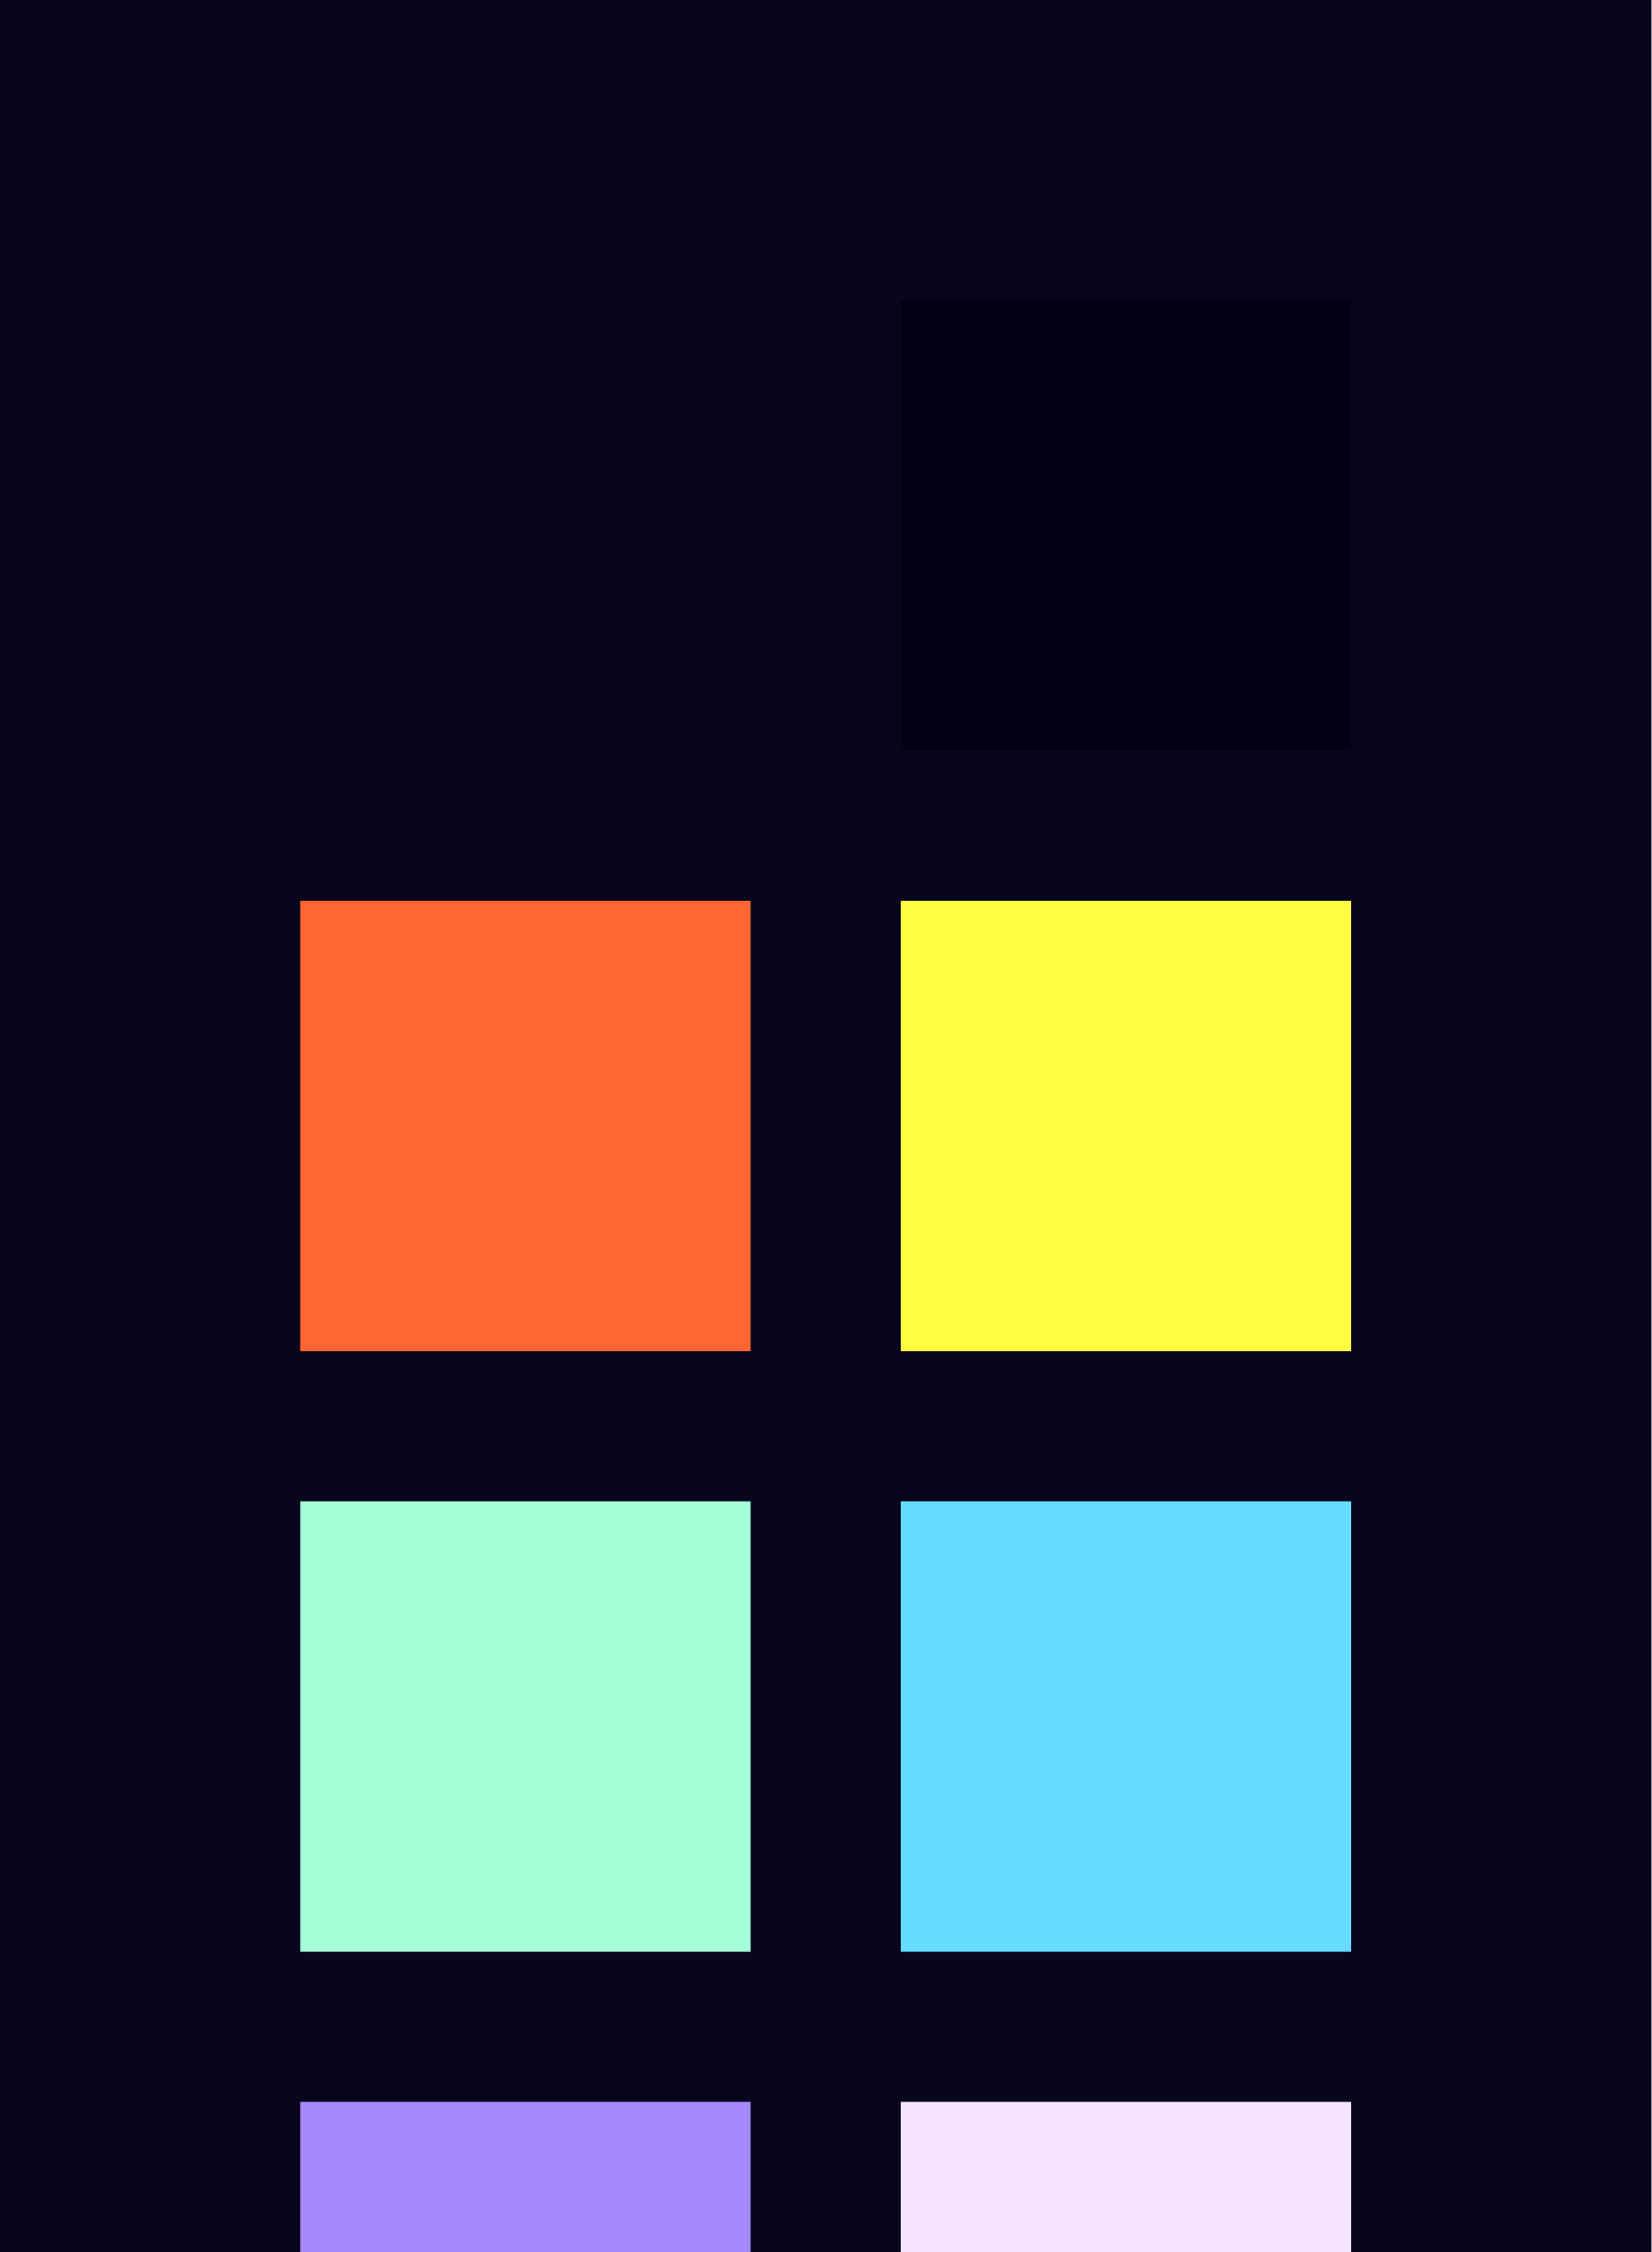
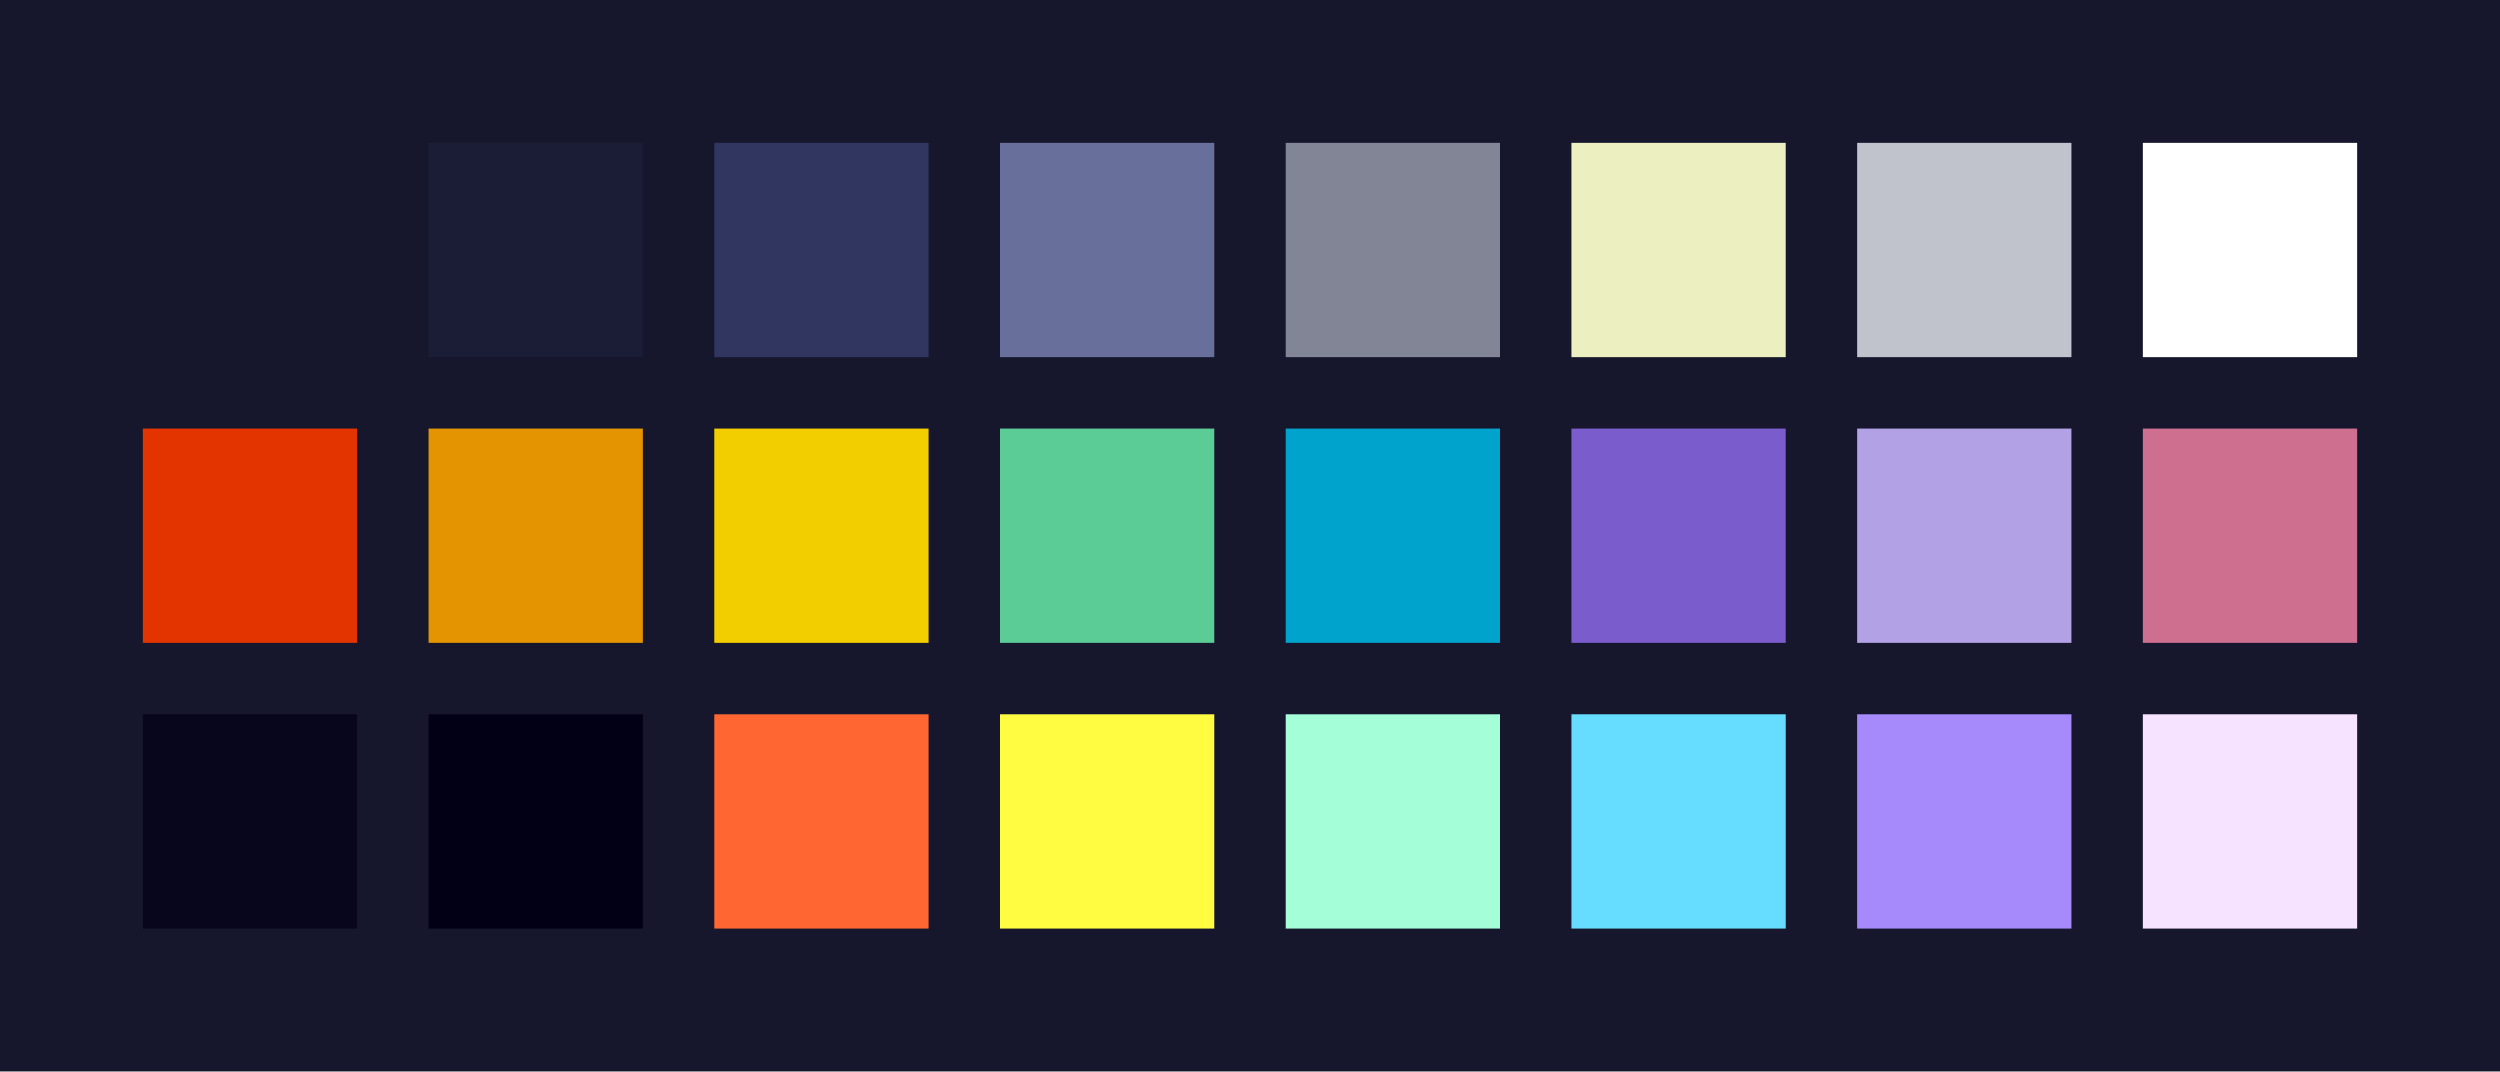
- <svg xmlns="http://www.w3.org/2000/svg" width="165" height="225">
-   <rect x="0" y="0" width="165" height="225" style="fill:#07061c" />
-   <rect x="30" y="30" width="45" height="45" style="fill:#07061c" />
-   <rect x="90" y="30" width="45" height="45" style="fill:#020014" />
-   <rect x="30" y="90" width="45" height="45" style="fill:#ff6632" />
-   <rect x="90" y="90" width="45" height="45" style="fill:#fffc42" />
-   <rect x="30" y="150" width="45" height="45" style="fill:#a4ffd8" />
-   <rect x="90" y="150" width="45" height="45" style="fill:#66ddff" />
-   <rect x="30" y="210" width="45" height="45" style="fill:#a68afc" />
-   <rect x="90" y="210" width="45" height="45" style="fill:#f6e3ff" />
+ <svg xmlns="http://www.w3.org/2000/svg" width="525" height="225">
+   <rect x="0" y="0" width="525" height="225" style="fill:#16172d" />
+   <rect x="30" y="30" width="45" height="45" style="fill:#16172d" />
+   <rect x="90" y="30" width="45" height="45" style="fill:#1b1c36" />
+   <rect x="150" y="30" width="45" height="45" style="fill:#30365F" />
+   <rect x="210" y="30" width="45" height="45" style="fill:#686f9a" />
+   <rect x="270" y="30" width="45" height="45" style="fill:#818596" />
+   <rect x="330" y="30" width="45" height="45" style="fill:#ecf0c1" />
+   <rect x="390" y="30" width="45" height="45" style="fill:#c1c3cc" />
+   <rect x="450" y="30" width="45" height="45" style="fill:#ffffff" />
+   <rect x="30" y="90" width="45" height="45" style="fill:#e33400" />
+   <rect x="90" y="90" width="45" height="45" style="fill:#e39400" />
+   <rect x="150" y="90" width="45" height="45" style="fill:#f2ce00" />
+   <rect x="210" y="90" width="45" height="45" style="fill:#5ccc96" />
+   <rect x="270" y="90" width="45" height="45" style="fill:#00a3cc" />
+   <rect x="330" y="90" width="45" height="45" style="fill:#7a5ccc" />
+   <rect x="390" y="90" width="45" height="45" style="fill:#b3a1e6" />
+   <rect x="450" y="90" width="45" height="45" style="fill:#ce6f8f" />
+   <rect x="30" y="150" width="45" height="45" style="fill:#07061c" />
+   <rect x="90" y="150" width="45" height="45" style="fill:#020014" />
+   <rect x="150" y="150" width="45" height="45" style="fill:#ff6632" />
+   <rect x="210" y="150" width="45" height="45" style="fill:#fffc42" />
+   <rect x="270" y="150" width="45" height="45" style="fill:#a4ffd8" />
+   <rect x="330" y="150" width="45" height="45" style="fill:#66ddff" />
+   <rect x="390" y="150" width="45" height="45" style="fill:#a68afc" />
+   <rect x="450" y="150" width="45" height="45" style="fill:#f6e3ff" />
</svg>
